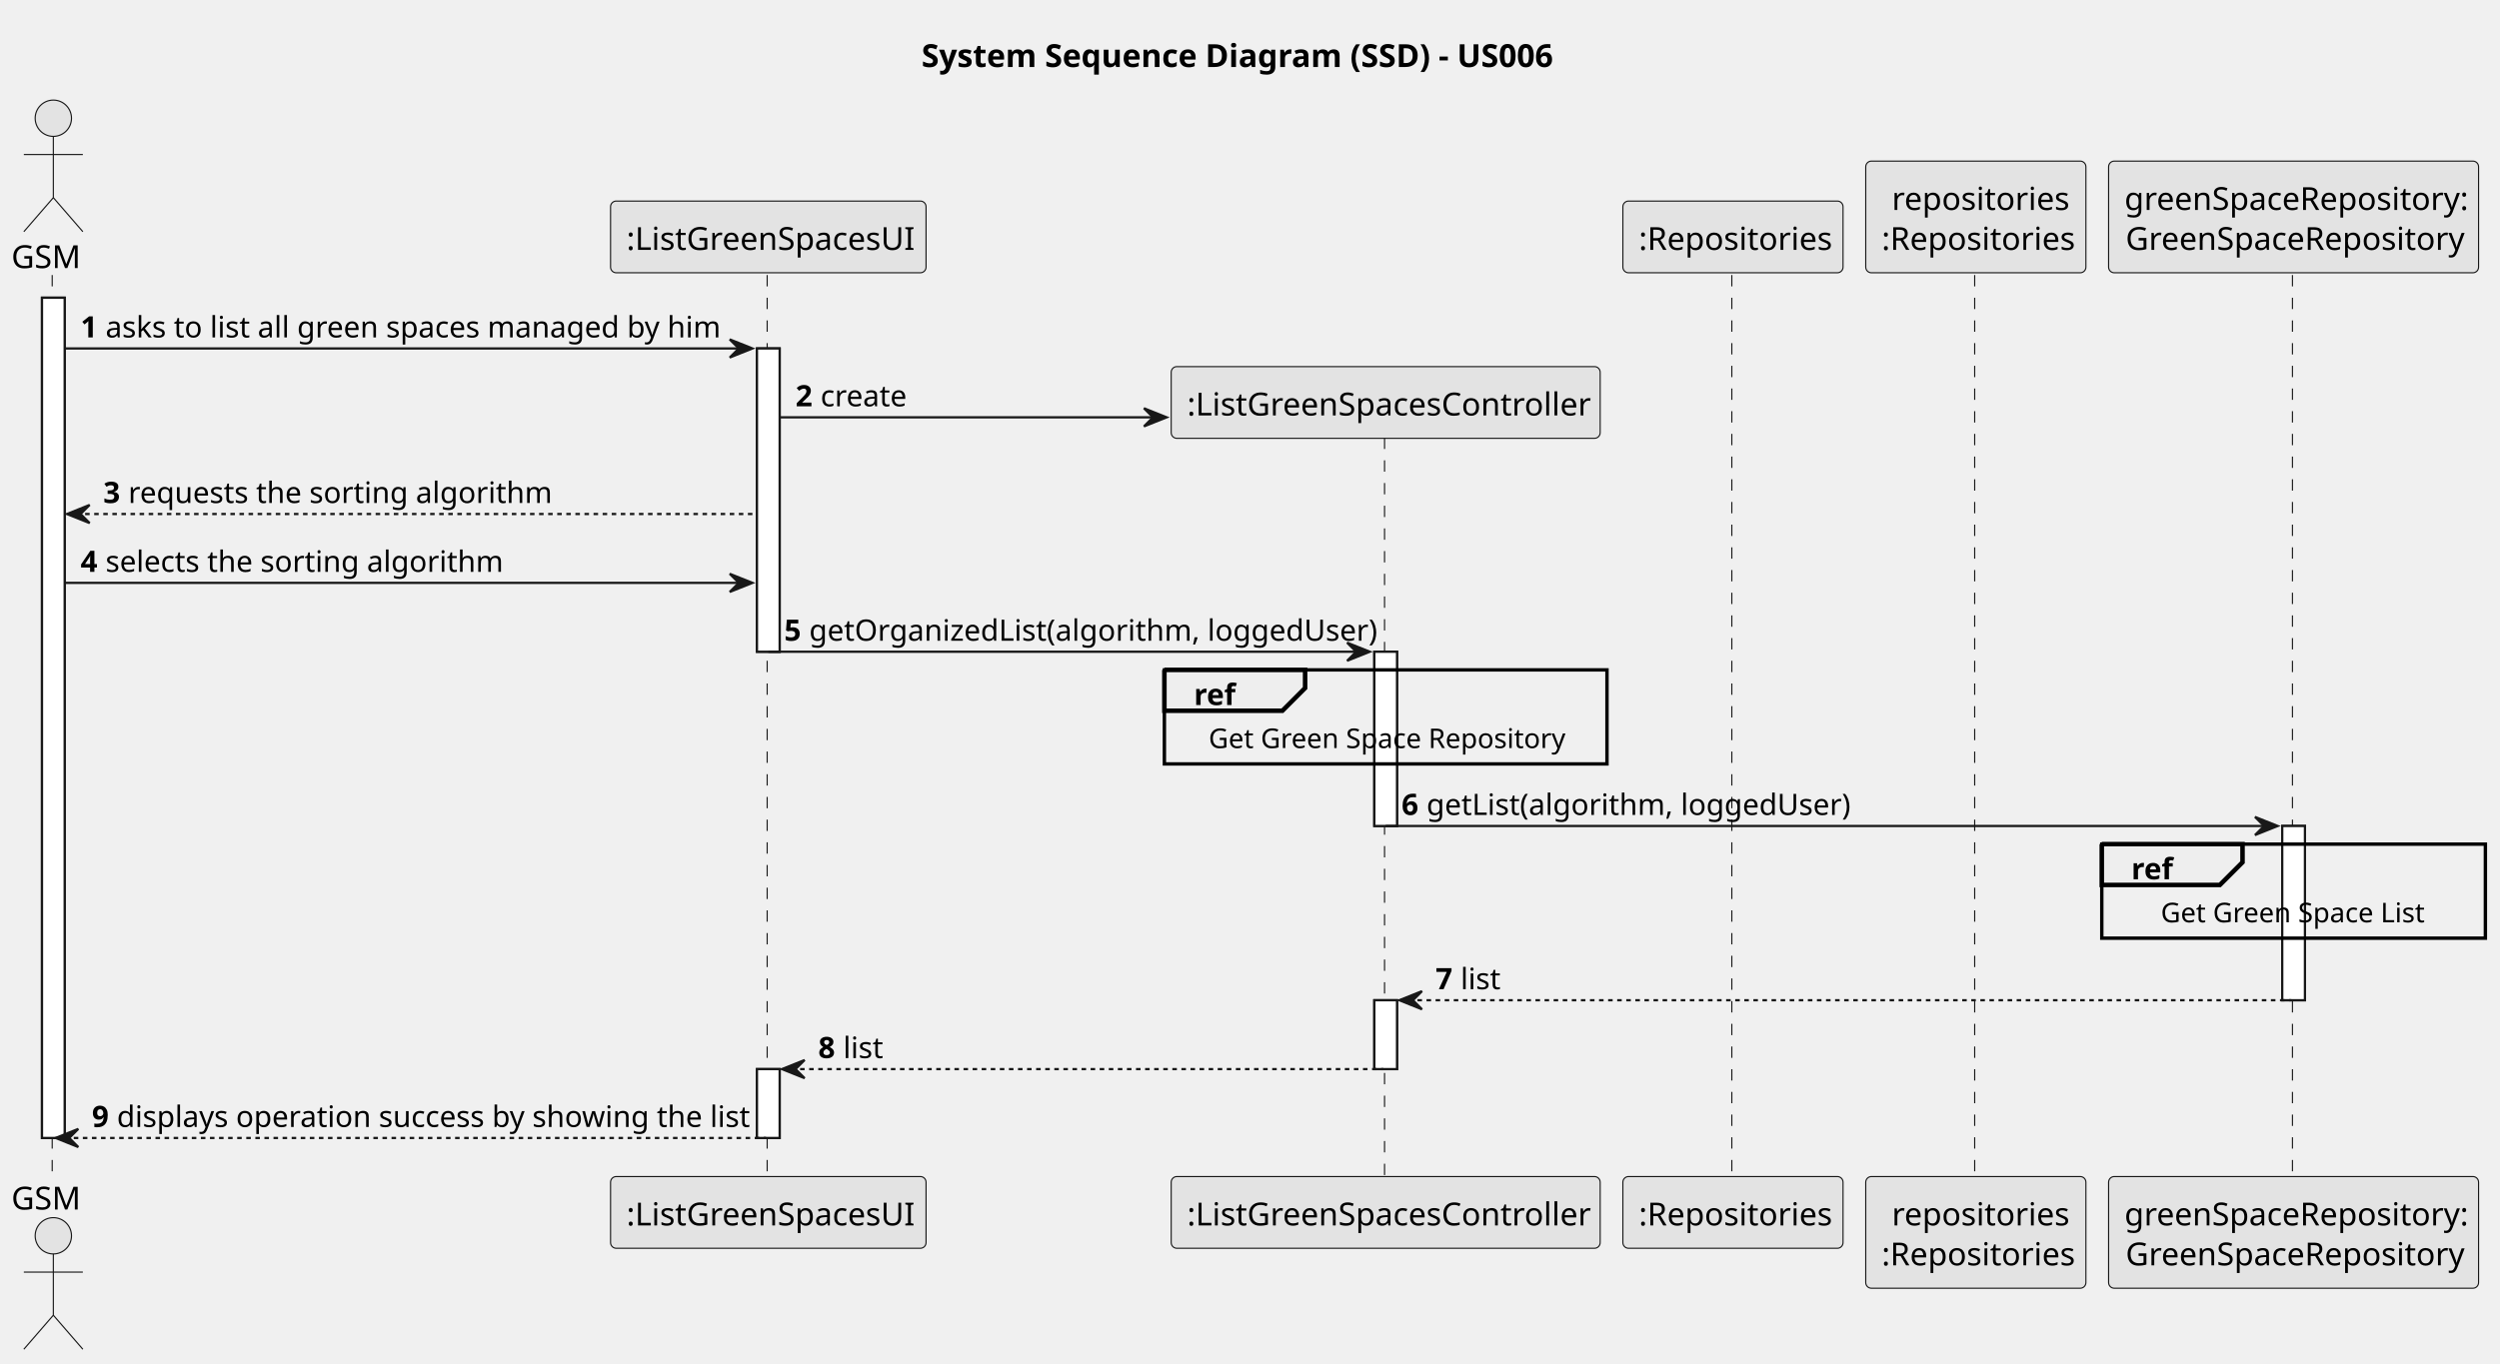
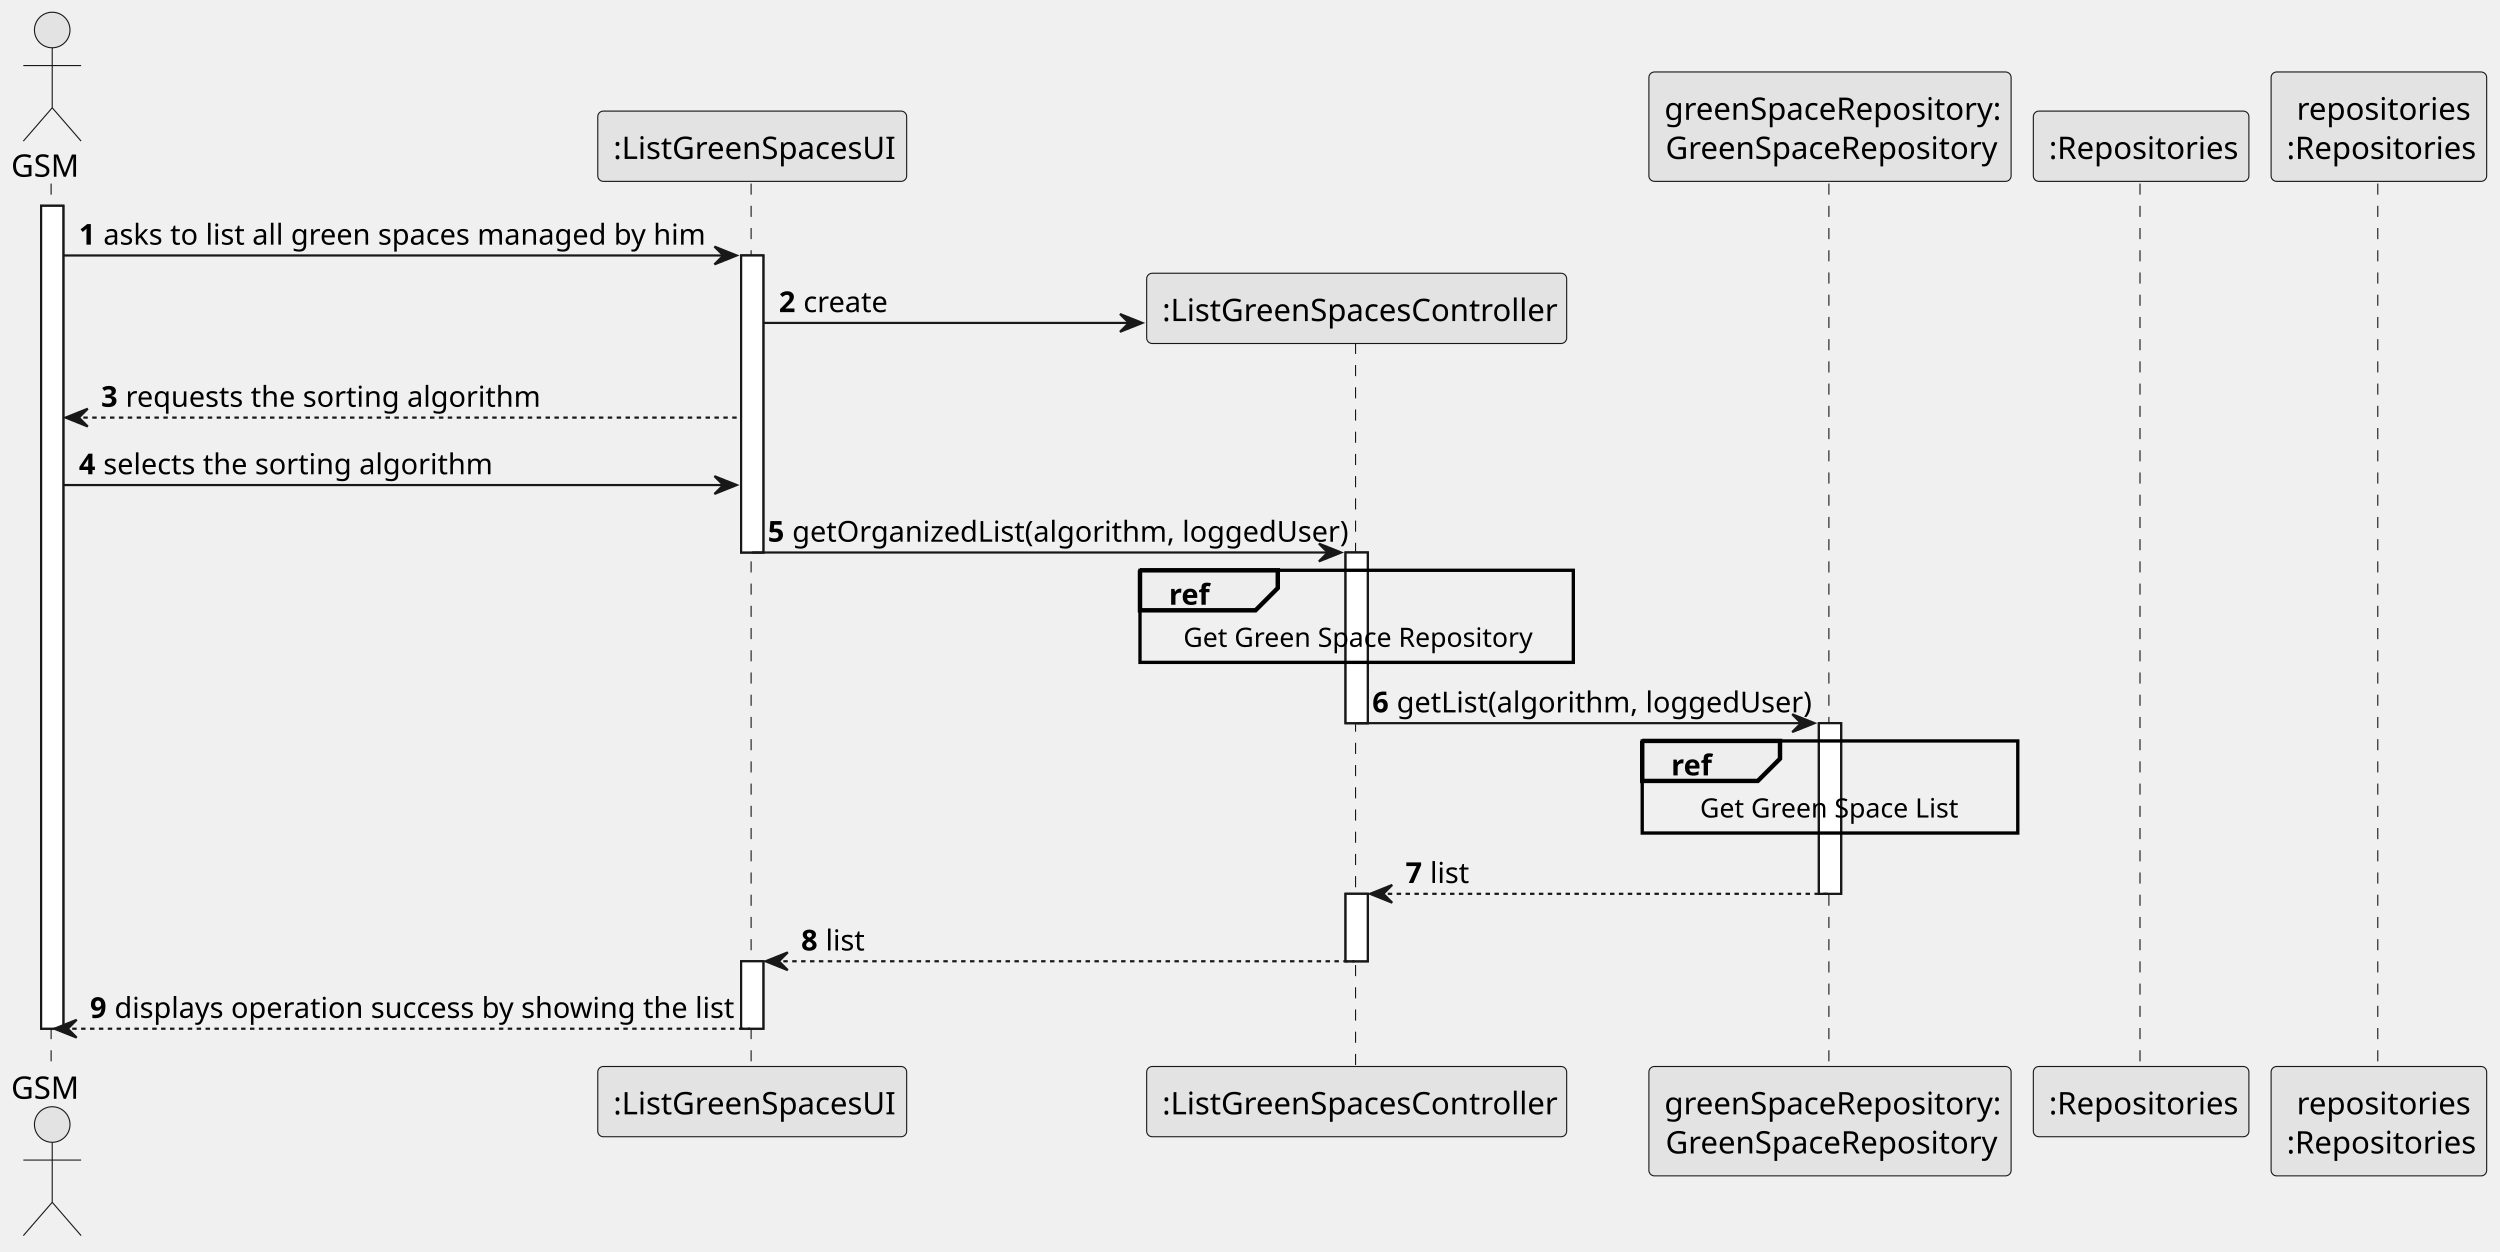
- <svg xmlns="http://www.w3.org/2000/svg" contentStyleType="text/css" height="601px" preserveAspectRatio="none" style="width:1101px;height:601px;background:#FFFFFF;" version="1.1" viewBox="0 0 1101 601" width="1101px" zoomAndPan="magnify">
+ <svg xmlns="http://www.w3.org/2000/svg" contentStyleType="text/css" height="563px" preserveAspectRatio="none" style="width:1125px;height:563px;background:#FFFFFF;" version="1.1" viewBox="0 0 1125 563" width="1125px" zoomAndPan="magnify">
  <defs />
  <g>
-     <text fill="#000000" font-family="sans-serif" font-size="14" font-weight="bold" lengthAdjust="spacing" textLength="284" x="406" y="29.533">System Sequence Diagram (SSD) - US006</text>
-     <rect fill="#FFFFFF" height="370.312" style="stroke:#181818;stroke-width:1.0;" width="10" x="18.5" y="131.219" />
-     <rect fill="#FFFFFF" height="133.664" style="stroke:#181818;stroke-width:1.0;" width="10" x="333.5" y="153.57" />
-     <rect fill="#FFFFFF" height="30.352" style="stroke:#181818;stroke-width:1.0;" width="10" x="333.5" y="471.18" />
-     <rect fill="#FFFFFF" height="76.797" style="stroke:#181818;stroke-width:1.0;" width="10" x="605.5" y="287.234" />
-     <rect fill="#FFFFFF" height="30.352" style="stroke:#181818;stroke-width:1.0;" width="10" x="605.5" y="440.828" />
-     <rect fill="#FFFFFF" height="76.797" style="stroke:#181818;stroke-width:1.0;" width="10" x="1005.5" y="364.031" />
-     <line style="stroke:#181818;stroke-width:0.5;stroke-dasharray:5.0,5.0;" x1="23" x2="23" y1="121.219" y2="519.531" />
-     <line style="stroke:#181818;stroke-width:0.5;stroke-dasharray:5.0,5.0;" x1="338" x2="338" y1="121.219" y2="519.531" />
-     <line style="stroke:#181818;stroke-width:0.5;stroke-dasharray:5.0,5.0;" x1="610" x2="610" y1="192.875" y2="519.531" />
-     <line style="stroke:#181818;stroke-width:0.5;stroke-dasharray:5.0,5.0;" x1="763" x2="763" y1="121.219" y2="519.531" />
-     <line style="stroke:#181818;stroke-width:0.5;stroke-dasharray:5.0,5.0;" x1="870" x2="870" y1="121.219" y2="519.531" />
-     <line style="stroke:#181818;stroke-width:0.5;stroke-dasharray:5.0,5.0;" x1="1010" x2="1010" y1="121.219" y2="519.531" />
-     <text fill="#000000" font-family="sans-serif" font-size="14" lengthAdjust="spacing" textLength="31" x="5" y="118.143">GSM</text>
-     <ellipse cx="23.5" cy="52.109" fill="#E3E3E3" rx="8" ry="8" style="stroke:#181818;stroke-width:0.5;" />
-     <path d="M23.5,60.109 L23.5,87.109 M10.5,68.109 L36.5,68.109 M23.5,87.109 L10.5,102.109 M23.5,87.109 L36.5,102.109 " fill="none" style="stroke:#181818;stroke-width:0.5;" />
-     <text fill="#000000" font-family="sans-serif" font-size="14" lengthAdjust="spacing" textLength="31" x="5" y="533.064">GSM</text>
-     <ellipse cx="23.5" cy="544.641" fill="#E3E3E3" rx="8" ry="8" style="stroke:#181818;stroke-width:0.5;" />
-     <path d="M23.5,552.641 L23.5,579.641 M10.5,560.641 L36.5,560.641 M23.5,579.641 L10.5,594.641 M23.5,579.641 L36.5,594.641 " fill="none" style="stroke:#181818;stroke-width:0.5;" />
-     <rect fill="#E3E3E3" height="31.609" rx="2.5" ry="2.5" style="stroke:#181818;stroke-width:0.5;" width="139" x="269" y="88.609" />
-     <text fill="#000000" font-family="sans-serif" font-size="14" lengthAdjust="spacing" textLength="125" x="276" y="110.143">:ListGreenSpacesUI</text>
-     <rect fill="#E3E3E3" height="31.609" rx="2.5" ry="2.5" style="stroke:#181818;stroke-width:0.5;" width="139" x="269" y="518.531" />
-     <text fill="#000000" font-family="sans-serif" font-size="14" lengthAdjust="spacing" textLength="125" x="276" y="540.064">:ListGreenSpacesUI</text>
-     <rect fill="#E3E3E3" height="31.609" rx="2.5" ry="2.5" style="stroke:#181818;stroke-width:0.5;" width="189" x="516" y="518.531" />
-     <text fill="#000000" font-family="sans-serif" font-size="14" lengthAdjust="spacing" textLength="175" x="523" y="540.064">:ListGreenSpacesController</text>
-     <rect fill="#E3E3E3" height="31.609" rx="2.5" ry="2.5" style="stroke:#181818;stroke-width:0.5;" width="97" x="715" y="88.609" />
-     <text fill="#000000" font-family="sans-serif" font-size="14" lengthAdjust="spacing" textLength="83" x="722" y="110.143">:Repositories</text>
-     <rect fill="#E3E3E3" height="31.609" rx="2.5" ry="2.5" style="stroke:#181818;stroke-width:0.5;" width="97" x="715" y="518.531" />
-     <text fill="#000000" font-family="sans-serif" font-size="14" lengthAdjust="spacing" textLength="83" x="722" y="540.064">:Repositories</text>
-     <rect fill="#E3E3E3" height="49.219" rx="2.5" ry="2.5" style="stroke:#181818;stroke-width:0.5;" width="97" x="822" y="71" />
-     <text fill="#000000" font-family="sans-serif" font-size="14" lengthAdjust="spacing" textLength="74" x="833.5" y="92.533">repositories</text>
-     <text fill="#000000" font-family="sans-serif" font-size="14" lengthAdjust="spacing" textLength="83" x="829" y="110.143">:Repositories</text>
-     <rect fill="#E3E3E3" height="49.219" rx="2.5" ry="2.5" style="stroke:#181818;stroke-width:0.5;" width="97" x="822" y="518.531" />
-     <text fill="#000000" font-family="sans-serif" font-size="14" lengthAdjust="spacing" textLength="74" x="833.5" y="540.064">repositories</text>
-     <text fill="#000000" font-family="sans-serif" font-size="14" lengthAdjust="spacing" textLength="83" x="829" y="557.674">:Repositories</text>
-     <rect fill="#E3E3E3" height="49.219" rx="2.5" ry="2.5" style="stroke:#181818;stroke-width:0.5;" width="163" x="929" y="71" />
-     <text fill="#000000" font-family="sans-serif" font-size="14" lengthAdjust="spacing" textLength="149" x="936" y="92.533">greenSpaceRepository:</text>
-     <text fill="#000000" font-family="sans-serif" font-size="14" lengthAdjust="spacing" textLength="148" x="936.5" y="110.143">GreenSpaceRepository</text>
-     <rect fill="#E3E3E3" height="49.219" rx="2.5" ry="2.5" style="stroke:#181818;stroke-width:0.5;" width="163" x="929" y="518.531" />
-     <text fill="#000000" font-family="sans-serif" font-size="14" lengthAdjust="spacing" textLength="149" x="936" y="540.064">greenSpaceRepository:</text>
-     <text fill="#000000" font-family="sans-serif" font-size="14" lengthAdjust="spacing" textLength="148" x="936.5" y="557.674">GreenSpaceRepository</text>
-     <rect fill="#FFFFFF" height="370.312" style="stroke:#181818;stroke-width:1.0;" width="10" x="18.5" y="131.219" />
-     <rect fill="#FFFFFF" height="133.664" style="stroke:#181818;stroke-width:1.0;" width="10" x="333.5" y="153.57" />
-     <rect fill="#FFFFFF" height="30.352" style="stroke:#181818;stroke-width:1.0;" width="10" x="333.5" y="471.18" />
-     <rect fill="#FFFFFF" height="76.797" style="stroke:#181818;stroke-width:1.0;" width="10" x="605.5" y="287.234" />
-     <rect fill="#FFFFFF" height="30.352" style="stroke:#181818;stroke-width:1.0;" width="10" x="605.5" y="440.828" />
-     <rect fill="#FFFFFF" height="76.797" style="stroke:#181818;stroke-width:1.0;" width="10" x="1005.5" y="364.031" />
-     <polygon fill="#181818" points="321.5,149.57,331.5,153.57,321.5,157.57,325.5,153.57" style="stroke:#181818;stroke-width:1.0;" />
-     <line style="stroke:#181818;stroke-width:1.0;" x1="28.5" x2="327.5" y1="153.57" y2="153.57" />
-     <text fill="#000000" font-family="sans-serif" font-size="13" font-weight="bold" lengthAdjust="spacing" textLength="7" x="35.5" y="148.714">1</text>
-     <text fill="#000000" font-family="sans-serif" font-size="13" lengthAdjust="spacing" textLength="263" x="46.5" y="148.714">asks to list all green spaces managed by him</text>
-     <polygon fill="#181818" points="504,179.922,514,183.922,504,187.922,508,183.922" style="stroke:#181818;stroke-width:1.0;" />
-     <line style="stroke:#181818;stroke-width:1.0;" x1="343.5" x2="510" y1="183.922" y2="183.922" />
-     <text fill="#000000" font-family="sans-serif" font-size="13" font-weight="bold" lengthAdjust="spacing" textLength="7" x="350.5" y="179.065">2</text>
-     <text fill="#000000" font-family="sans-serif" font-size="13" lengthAdjust="spacing" textLength="36" x="361.5" y="179.065">create</text>
-     <rect fill="#E3E3E3" height="31.609" rx="2.5" ry="2.5" style="stroke:#181818;stroke-width:0.5;" width="189" x="516" y="161.57" />
-     <text fill="#000000" font-family="sans-serif" font-size="14" lengthAdjust="spacing" textLength="175" x="523" y="183.103">:ListGreenSpacesController</text>
-     <polygon fill="#181818" points="39.5,222.531,29.5,226.531,39.5,230.531,35.5,226.531" style="stroke:#181818;stroke-width:1.0;" />
-     <line style="stroke:#181818;stroke-width:1.0;stroke-dasharray:2.0,2.0;" x1="33.5" x2="332.5" y1="226.531" y2="226.531" />
-     <text fill="#000000" font-family="sans-serif" font-size="13" font-weight="bold" lengthAdjust="spacing" textLength="7" x="45.5" y="221.675">3</text>
-     <text fill="#000000" font-family="sans-serif" font-size="13" lengthAdjust="spacing" textLength="172" x="56.5" y="221.675">requests the sorting algorithm</text>
-     <polygon fill="#181818" points="321.5,252.883,331.5,256.883,321.5,260.883,325.5,256.883" style="stroke:#181818;stroke-width:1.0;" />
-     <line style="stroke:#181818;stroke-width:1.0;" x1="28.5" x2="327.5" y1="256.883" y2="256.883" />
-     <text fill="#000000" font-family="sans-serif" font-size="13" font-weight="bold" lengthAdjust="spacing" textLength="7" x="35.5" y="252.026">4</text>
-     <text fill="#000000" font-family="sans-serif" font-size="13" lengthAdjust="spacing" textLength="164" x="46.5" y="252.026">selects the sorting algorithm</text>
-     <polygon fill="#181818" points="593.5,283.234,603.5,287.234,593.5,291.234,597.5,287.234" style="stroke:#181818;stroke-width:1.0;" />
-     <line style="stroke:#181818;stroke-width:1.0;" x1="338.5" x2="599.5" y1="287.234" y2="287.234" />
-     <text fill="#000000" font-family="sans-serif" font-size="13" font-weight="bold" lengthAdjust="spacing" textLength="7" x="345.5" y="282.378">5</text>
-     <text fill="#000000" font-family="sans-serif" font-size="13" lengthAdjust="spacing" textLength="232" x="356.5" y="282.378">getOrganizedList(algorithm, loggedUser)</text>
-     <rect fill="none" height="41.445" style="stroke:#000000;stroke-width:1.5;" width="195" x="513" y="295.234" />
-     <path d="M513,295.234 L575,295.234 L575,303.234 L565,313.234 L513,313.234 L513,295.234 " fill="#EEEEEE" style="stroke:#000000;stroke-width:2.0;" />
-     <text fill="#000000" font-family="sans-serif" font-size="13" font-weight="bold" lengthAdjust="spacing" textLength="17" x="526" y="310.729">ref</text>
-     <text fill="#000000" font-family="sans-serif" font-size="12" lengthAdjust="spacing" textLength="156" x="532.5" y="329.691">Get Green Space Repository</text>
-     <polygon fill="#181818" points="993.5,360.031,1003.5,364.031,993.5,368.031,997.5,364.031" style="stroke:#181818;stroke-width:1.0;" />
-     <line style="stroke:#181818;stroke-width:1.0;" x1="610.5" x2="999.5" y1="364.031" y2="364.031" />
-     <text fill="#000000" font-family="sans-serif" font-size="13" font-weight="bold" lengthAdjust="spacing" textLength="7" x="617.5" y="359.175">6</text>
-     <text fill="#000000" font-family="sans-serif" font-size="13" lengthAdjust="spacing" textLength="173" x="628.5" y="359.175">getList(algorithm, loggedUser)</text>
-     <rect fill="none" height="41.445" style="stroke:#000000;stroke-width:1.5;" width="169" x="926" y="372.031" />
-     <path d="M926,372.031 L988,372.031 L988,380.031 L978,390.031 L926,390.031 L926,372.031 " fill="#EEEEEE" style="stroke:#000000;stroke-width:2.0;" />
-     <text fill="#000000" font-family="sans-serif" font-size="13" font-weight="bold" lengthAdjust="spacing" textLength="17" x="939" y="387.526">ref</text>
-     <text fill="#000000" font-family="sans-serif" font-size="12" lengthAdjust="spacing" textLength="117" x="952" y="406.488">Get Green Space List</text>
-     <polygon fill="#181818" points="626.5,436.828,616.5,440.828,626.5,444.828,622.5,440.828" style="stroke:#181818;stroke-width:1.0;" />
-     <line style="stroke:#181818;stroke-width:1.0;stroke-dasharray:2.0,2.0;" x1="620.5" x2="1009.5" y1="440.828" y2="440.828" />
-     <text fill="#000000" font-family="sans-serif" font-size="13" font-weight="bold" lengthAdjust="spacing" textLength="7" x="632.5" y="435.972">7</text>
-     <text fill="#000000" font-family="sans-serif" font-size="13" lengthAdjust="spacing" textLength="17" x="643.5" y="435.972">list</text>
-     <polygon fill="#181818" points="354.5,467.18,344.5,471.18,354.5,475.18,350.5,471.18" style="stroke:#181818;stroke-width:1.0;" />
-     <line style="stroke:#181818;stroke-width:1.0;stroke-dasharray:2.0,2.0;" x1="348.5" x2="609.5" y1="471.18" y2="471.18" />
-     <text fill="#000000" font-family="sans-serif" font-size="13" font-weight="bold" lengthAdjust="spacing" textLength="7" x="360.5" y="466.323">8</text>
-     <text fill="#000000" font-family="sans-serif" font-size="13" lengthAdjust="spacing" textLength="17" x="371.5" y="466.323">list</text>
-     <polygon fill="#181818" points="34.5,497.531,24.5,501.531,34.5,505.531,30.5,501.531" style="stroke:#181818;stroke-width:1.0;" />
-     <line style="stroke:#181818;stroke-width:1.0;stroke-dasharray:2.0,2.0;" x1="28.5" x2="337.5" y1="501.531" y2="501.531" />
-     <text fill="#000000" font-family="sans-serif" font-size="13" font-weight="bold" lengthAdjust="spacing" textLength="7" x="40.5" y="496.675">9</text>
-     <text fill="#000000" font-family="sans-serif" font-size="13" lengthAdjust="spacing" textLength="270" x="51.5" y="496.675">displays operation success by showing the list</text>
+     <rect fill="#FFFFFF" height="370.312" style="stroke:#181818;stroke-width:1.0;" width="10" x="18.5" y="92.609" />
+     <rect fill="#FFFFFF" height="133.664" style="stroke:#181818;stroke-width:1.0;" width="10" x="333.5" y="114.961" />
+     <rect fill="#FFFFFF" height="30.352" style="stroke:#181818;stroke-width:1.0;" width="10" x="333.5" y="432.57" />
+     <rect fill="#FFFFFF" height="76.797" style="stroke:#181818;stroke-width:1.0;" width="10" x="605.5" y="248.625" />
+     <rect fill="#FFFFFF" height="30.352" style="stroke:#181818;stroke-width:1.0;" width="10" x="605.5" y="402.219" />
+     <rect fill="#FFFFFF" height="76.797" style="stroke:#181818;stroke-width:1.0;" width="10" x="818.5" y="325.422" />
+     <line style="stroke:#181818;stroke-width:0.5;stroke-dasharray:5.0,5.0;" x1="23" x2="23" y1="82.609" y2="480.922" />
+     <line style="stroke:#181818;stroke-width:0.5;stroke-dasharray:5.0,5.0;" x1="338" x2="338" y1="82.609" y2="480.922" />
+     <line style="stroke:#181818;stroke-width:0.5;stroke-dasharray:5.0,5.0;" x1="610" x2="610" y1="154.266" y2="480.922" />
+     <line style="stroke:#181818;stroke-width:0.5;stroke-dasharray:5.0,5.0;" x1="823" x2="823" y1="82.609" y2="480.922" />
+     <line style="stroke:#181818;stroke-width:0.5;stroke-dasharray:5.0,5.0;" x1="963" x2="963" y1="82.609" y2="480.922" />
+     <line style="stroke:#181818;stroke-width:0.5;stroke-dasharray:5.0,5.0;" x1="1070" x2="1070" y1="82.609" y2="480.922" />
+     <text fill="#000000" font-family="sans-serif" font-size="14" lengthAdjust="spacing" textLength="31" x="5" y="79.533">GSM</text>
+     <ellipse cx="23.5" cy="13.5" fill="#E3E3E3" rx="8" ry="8" style="stroke:#181818;stroke-width:0.5;" />
+     <path d="M23.5,21.5 L23.5,48.5 M10.5,29.5 L36.5,29.5 M23.5,48.5 L10.5,63.5 M23.5,48.5 L36.5,63.5 " fill="none" style="stroke:#181818;stroke-width:0.5;" />
+     <text fill="#000000" font-family="sans-serif" font-size="14" lengthAdjust="spacing" textLength="31" x="5" y="494.455">GSM</text>
+     <ellipse cx="23.5" cy="506.031" fill="#E3E3E3" rx="8" ry="8" style="stroke:#181818;stroke-width:0.5;" />
+     <path d="M23.5,514.031 L23.5,541.031 M10.5,522.031 L36.5,522.031 M23.5,541.031 L10.5,556.031 M23.5,541.031 L36.5,556.031 " fill="none" style="stroke:#181818;stroke-width:0.5;" />
+     <rect fill="#E3E3E3" height="31.609" rx="2.5" ry="2.5" style="stroke:#181818;stroke-width:0.5;" width="139" x="269" y="50" />
+     <text fill="#000000" font-family="sans-serif" font-size="14" lengthAdjust="spacing" textLength="125" x="276" y="71.533">:ListGreenSpacesUI</text>
+     <rect fill="#E3E3E3" height="31.609" rx="2.5" ry="2.5" style="stroke:#181818;stroke-width:0.5;" width="139" x="269" y="479.922" />
+     <text fill="#000000" font-family="sans-serif" font-size="14" lengthAdjust="spacing" textLength="125" x="276" y="501.455">:ListGreenSpacesUI</text>
+     <rect fill="#E3E3E3" height="31.609" rx="2.5" ry="2.5" style="stroke:#181818;stroke-width:0.5;" width="189" x="516" y="479.922" />
+     <text fill="#000000" font-family="sans-serif" font-size="14" lengthAdjust="spacing" textLength="175" x="523" y="501.455">:ListGreenSpacesController</text>
+     <rect fill="#E3E3E3" height="49.219" rx="2.5" ry="2.5" style="stroke:#181818;stroke-width:0.5;" width="163" x="742" y="32.391" />
+     <text fill="#000000" font-family="sans-serif" font-size="14" lengthAdjust="spacing" textLength="149" x="749" y="53.924">greenSpaceRepository:</text>
+     <text fill="#000000" font-family="sans-serif" font-size="14" lengthAdjust="spacing" textLength="148" x="749.5" y="71.533">GreenSpaceRepository</text>
+     <rect fill="#E3E3E3" height="49.219" rx="2.5" ry="2.5" style="stroke:#181818;stroke-width:0.5;" width="163" x="742" y="479.922" />
+     <text fill="#000000" font-family="sans-serif" font-size="14" lengthAdjust="spacing" textLength="149" x="749" y="501.455">greenSpaceRepository:</text>
+     <text fill="#000000" font-family="sans-serif" font-size="14" lengthAdjust="spacing" textLength="148" x="749.5" y="519.064">GreenSpaceRepository</text>
+     <rect fill="#E3E3E3" height="31.609" rx="2.5" ry="2.5" style="stroke:#181818;stroke-width:0.5;" width="97" x="915" y="50" />
+     <text fill="#000000" font-family="sans-serif" font-size="14" lengthAdjust="spacing" textLength="83" x="922" y="71.533">:Repositories</text>
+     <rect fill="#E3E3E3" height="31.609" rx="2.5" ry="2.5" style="stroke:#181818;stroke-width:0.5;" width="97" x="915" y="479.922" />
+     <text fill="#000000" font-family="sans-serif" font-size="14" lengthAdjust="spacing" textLength="83" x="922" y="501.455">:Repositories</text>
+     <rect fill="#E3E3E3" height="49.219" rx="2.5" ry="2.5" style="stroke:#181818;stroke-width:0.5;" width="97" x="1022" y="32.391" />
+     <text fill="#000000" font-family="sans-serif" font-size="14" lengthAdjust="spacing" textLength="74" x="1033.5" y="53.924">repositories</text>
+     <text fill="#000000" font-family="sans-serif" font-size="14" lengthAdjust="spacing" textLength="83" x="1029" y="71.533">:Repositories</text>
+     <rect fill="#E3E3E3" height="49.219" rx="2.5" ry="2.5" style="stroke:#181818;stroke-width:0.5;" width="97" x="1022" y="479.922" />
+     <text fill="#000000" font-family="sans-serif" font-size="14" lengthAdjust="spacing" textLength="74" x="1033.5" y="501.455">repositories</text>
+     <text fill="#000000" font-family="sans-serif" font-size="14" lengthAdjust="spacing" textLength="83" x="1029" y="519.064">:Repositories</text>
+     <rect fill="#FFFFFF" height="370.312" style="stroke:#181818;stroke-width:1.0;" width="10" x="18.5" y="92.609" />
+     <rect fill="#FFFFFF" height="133.664" style="stroke:#181818;stroke-width:1.0;" width="10" x="333.5" y="114.961" />
+     <rect fill="#FFFFFF" height="30.352" style="stroke:#181818;stroke-width:1.0;" width="10" x="333.5" y="432.57" />
+     <rect fill="#FFFFFF" height="76.797" style="stroke:#181818;stroke-width:1.0;" width="10" x="605.5" y="248.625" />
+     <rect fill="#FFFFFF" height="30.352" style="stroke:#181818;stroke-width:1.0;" width="10" x="605.5" y="402.219" />
+     <rect fill="#FFFFFF" height="76.797" style="stroke:#181818;stroke-width:1.0;" width="10" x="818.5" y="325.422" />
+     <polygon fill="#181818" points="321.5,110.961,331.5,114.961,321.5,118.961,325.5,114.961" style="stroke:#181818;stroke-width:1.0;" />
+     <line style="stroke:#181818;stroke-width:1.0;" x1="28.5" x2="327.5" y1="114.961" y2="114.961" />
+     <text fill="#000000" font-family="sans-serif" font-size="13" font-weight="bold" lengthAdjust="spacing" textLength="7" x="35.5" y="110.105">1</text>
+     <text fill="#000000" font-family="sans-serif" font-size="13" lengthAdjust="spacing" textLength="263" x="46.5" y="110.105">asks to list all green spaces managed by him</text>
+     <polygon fill="#181818" points="504,141.312,514,145.312,504,149.312,508,145.312" style="stroke:#181818;stroke-width:1.0;" />
+     <line style="stroke:#181818;stroke-width:1.0;" x1="343.5" x2="510" y1="145.312" y2="145.312" />
+     <text fill="#000000" font-family="sans-serif" font-size="13" font-weight="bold" lengthAdjust="spacing" textLength="7" x="350.5" y="140.456">2</text>
+     <text fill="#000000" font-family="sans-serif" font-size="13" lengthAdjust="spacing" textLength="36" x="361.5" y="140.456">create</text>
+     <rect fill="#E3E3E3" height="31.609" rx="2.5" ry="2.5" style="stroke:#181818;stroke-width:0.5;" width="189" x="516" y="122.961" />
+     <text fill="#000000" font-family="sans-serif" font-size="14" lengthAdjust="spacing" textLength="175" x="523" y="144.494">:ListGreenSpacesController</text>
+     <polygon fill="#181818" points="39.5,183.922,29.5,187.922,39.5,191.922,35.5,187.922" style="stroke:#181818;stroke-width:1.0;" />
+     <line style="stroke:#181818;stroke-width:1.0;stroke-dasharray:2.0,2.0;" x1="33.5" x2="332.5" y1="187.922" y2="187.922" />
+     <text fill="#000000" font-family="sans-serif" font-size="13" font-weight="bold" lengthAdjust="spacing" textLength="7" x="45.5" y="183.065">3</text>
+     <text fill="#000000" font-family="sans-serif" font-size="13" lengthAdjust="spacing" textLength="172" x="56.5" y="183.065">requests the sorting algorithm</text>
+     <polygon fill="#181818" points="321.5,214.273,331.5,218.273,321.5,222.273,325.5,218.273" style="stroke:#181818;stroke-width:1.0;" />
+     <line style="stroke:#181818;stroke-width:1.0;" x1="28.5" x2="327.5" y1="218.273" y2="218.273" />
+     <text fill="#000000" font-family="sans-serif" font-size="13" font-weight="bold" lengthAdjust="spacing" textLength="7" x="35.5" y="213.417">4</text>
+     <text fill="#000000" font-family="sans-serif" font-size="13" lengthAdjust="spacing" textLength="164" x="46.5" y="213.417">selects the sorting algorithm</text>
+     <polygon fill="#181818" points="593.5,244.625,603.5,248.625,593.5,252.625,597.5,248.625" style="stroke:#181818;stroke-width:1.0;" />
+     <line style="stroke:#181818;stroke-width:1.0;" x1="338.5" x2="599.5" y1="248.625" y2="248.625" />
+     <text fill="#000000" font-family="sans-serif" font-size="13" font-weight="bold" lengthAdjust="spacing" textLength="7" x="345.5" y="243.769">5</text>
+     <text fill="#000000" font-family="sans-serif" font-size="13" lengthAdjust="spacing" textLength="232" x="356.5" y="243.769">getOrganizedList(algorithm, loggedUser)</text>
+     <rect fill="none" height="41.445" style="stroke:#000000;stroke-width:1.5;" width="195" x="513" y="256.625" />
+     <path d="M513,256.625 L575,256.625 L575,264.625 L565,274.625 L513,274.625 L513,256.625 " fill="#EEEEEE" style="stroke:#000000;stroke-width:2.0;" />
+     <text fill="#000000" font-family="sans-serif" font-size="13" font-weight="bold" lengthAdjust="spacing" textLength="17" x="526" y="272.12">ref</text>
+     <text fill="#000000" font-family="sans-serif" font-size="12" lengthAdjust="spacing" textLength="156" x="532.5" y="291.082">Get Green Space Repository</text>
+     <polygon fill="#181818" points="806.5,321.422,816.5,325.422,806.5,329.422,810.5,325.422" style="stroke:#181818;stroke-width:1.0;" />
+     <line style="stroke:#181818;stroke-width:1.0;" x1="610.5" x2="812.5" y1="325.422" y2="325.422" />
+     <text fill="#000000" font-family="sans-serif" font-size="13" font-weight="bold" lengthAdjust="spacing" textLength="7" x="617.5" y="320.565">6</text>
+     <text fill="#000000" font-family="sans-serif" font-size="13" lengthAdjust="spacing" textLength="173" x="628.5" y="320.565">getList(algorithm, loggedUser)</text>
+     <rect fill="none" height="41.445" style="stroke:#000000;stroke-width:1.5;" width="169" x="739" y="333.422" />
+     <path d="M739,333.422 L801,333.422 L801,341.422 L791,351.422 L739,351.422 L739,333.422 " fill="#EEEEEE" style="stroke:#000000;stroke-width:2.0;" />
+     <text fill="#000000" font-family="sans-serif" font-size="13" font-weight="bold" lengthAdjust="spacing" textLength="17" x="752" y="348.917">ref</text>
+     <text fill="#000000" font-family="sans-serif" font-size="12" lengthAdjust="spacing" textLength="117" x="765" y="367.879">Get Green Space List</text>
+     <polygon fill="#181818" points="626.5,398.219,616.5,402.219,626.5,406.219,622.5,402.219" style="stroke:#181818;stroke-width:1.0;" />
+     <line style="stroke:#181818;stroke-width:1.0;stroke-dasharray:2.0,2.0;" x1="620.5" x2="822.5" y1="402.219" y2="402.219" />
+     <text fill="#000000" font-family="sans-serif" font-size="13" font-weight="bold" lengthAdjust="spacing" textLength="7" x="632.5" y="397.362">7</text>
+     <text fill="#000000" font-family="sans-serif" font-size="13" lengthAdjust="spacing" textLength="17" x="643.5" y="397.362">list</text>
+     <polygon fill="#181818" points="354.5,428.57,344.5,432.57,354.5,436.57,350.5,432.57" style="stroke:#181818;stroke-width:1.0;" />
+     <line style="stroke:#181818;stroke-width:1.0;stroke-dasharray:2.0,2.0;" x1="348.5" x2="609.5" y1="432.57" y2="432.57" />
+     <text fill="#000000" font-family="sans-serif" font-size="13" font-weight="bold" lengthAdjust="spacing" textLength="7" x="360.5" y="427.714">8</text>
+     <text fill="#000000" font-family="sans-serif" font-size="13" lengthAdjust="spacing" textLength="17" x="371.5" y="427.714">list</text>
+     <polygon fill="#181818" points="34.5,458.922,24.5,462.922,34.5,466.922,30.5,462.922" style="stroke:#181818;stroke-width:1.0;" />
+     <line style="stroke:#181818;stroke-width:1.0;stroke-dasharray:2.0,2.0;" x1="28.5" x2="337.5" y1="462.922" y2="462.922" />
+     <text fill="#000000" font-family="sans-serif" font-size="13" font-weight="bold" lengthAdjust="spacing" textLength="7" x="40.5" y="458.065">9</text>
+     <text fill="#000000" font-family="sans-serif" font-size="13" lengthAdjust="spacing" textLength="270" x="51.5" y="458.065">displays operation success by showing the list</text>
  </g>
</svg>
